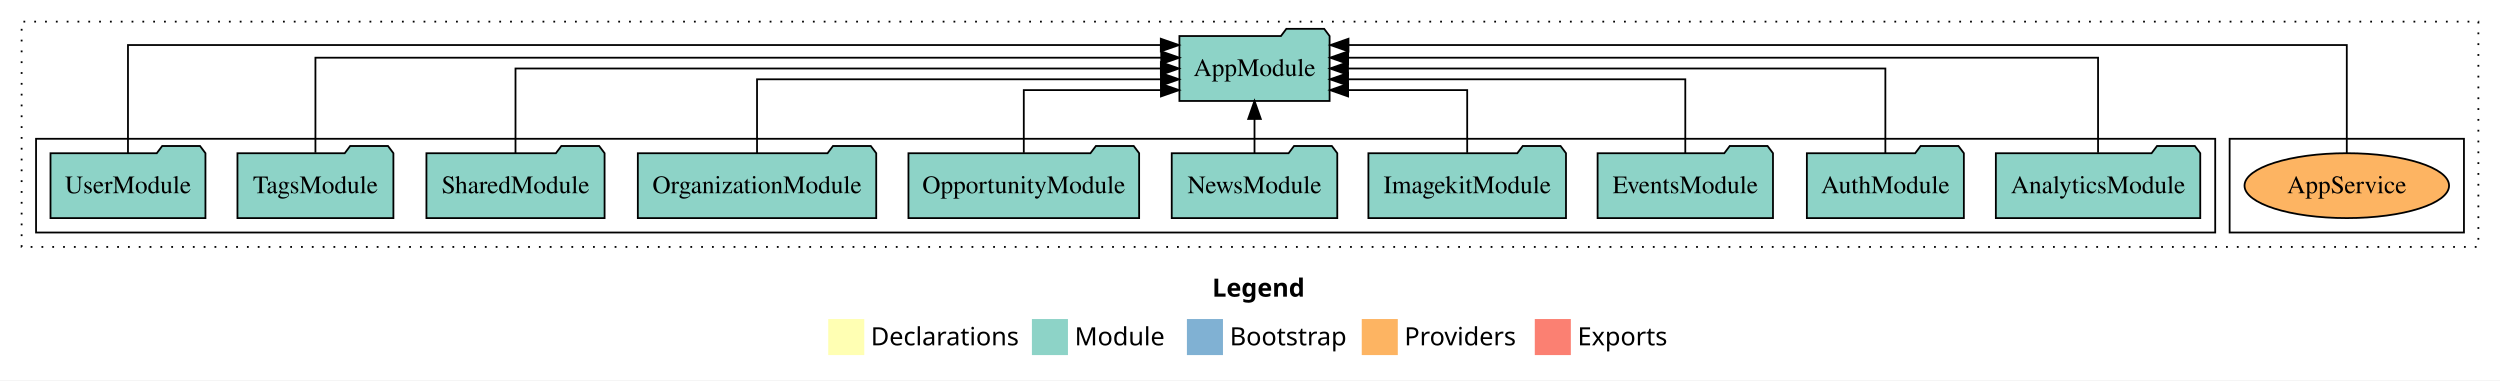
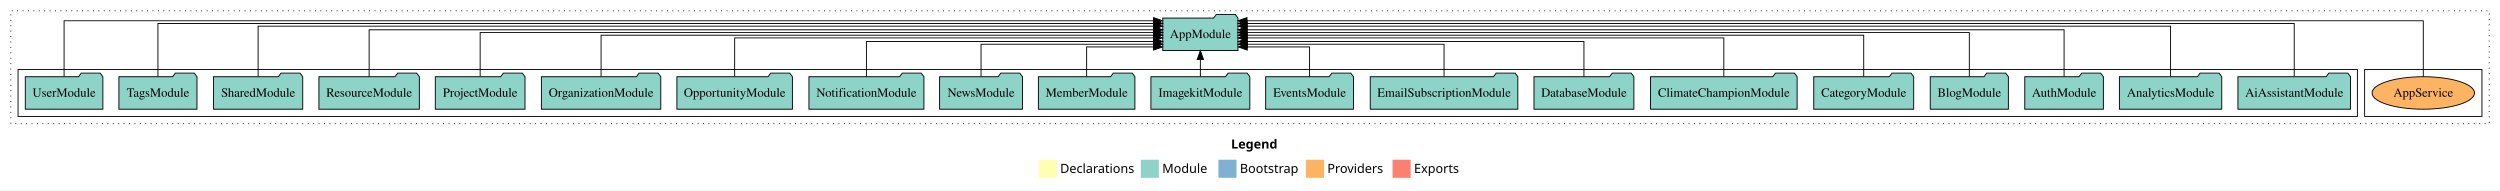
- <svg xmlns="http://www.w3.org/2000/svg" width="1387pt" height="211pt" viewBox="0.00 0.00 1387.00 211.00">
+ <svg xmlns="http://www.w3.org/2000/svg" width="2770pt" height="211pt" viewBox="0.00 0.00 2770.00 211.00">
  <g id="graph0" class="graph" transform="scale(1 1) rotate(0) translate(4 207)">
-     <polygon fill="white" stroke="transparent" points="-4,4 -4,-207 1383,-207 1383,4 -4,4" />
-     <text text-anchor="start" x="668.51" y="-42.4" font-family="Times-12" font-weight="bold" font-size="14.00">Legend</text>
-     <polygon fill="#ffffb3" stroke="transparent" points="455.5,-10 455.5,-30 475.5,-30 475.5,-10 455.5,-10" />
-     <text text-anchor="start" x="479.13" y="-15.4" font-family="Times-12" font-size="14.00">  Declarations</text>
-     <polygon fill="#8dd3c7" stroke="transparent" points="568.5,-10 568.5,-30 588.5,-30 588.5,-10 568.5,-10" />
-     <text text-anchor="start" x="592.23" y="-15.4" font-family="Times-12" font-size="14.00">  Module</text>
-     <polygon fill="#80b1d3" stroke="transparent" points="654.5,-10 654.5,-30 674.5,-30 674.5,-10 654.5,-10" />
-     <text text-anchor="start" x="678.28" y="-15.4" font-family="Times-12" font-size="14.00">  Bootstrap</text>
-     <polygon fill="#fdb462" stroke="transparent" points="751.5,-10 751.5,-30 771.5,-30 771.5,-10 751.5,-10" />
-     <text text-anchor="start" x="775.17" y="-15.4" font-family="Times-12" font-size="14.00">  Providers</text>
-     <polygon fill="#fb8072" stroke="transparent" points="847.5,-10 847.5,-30 867.5,-30 867.5,-10 847.5,-10" />
-     <text text-anchor="start" x="871.23" y="-15.4" font-family="Times-12" font-size="14.00">  Exports</text>
+     <polygon fill="white" stroke="transparent" points="-4,4 -4,-207 2766,-207 2766,4 -4,4" />
+     <text text-anchor="start" x="1360.01" y="-42.4" font-family="Times-12" font-weight="bold" font-size="14.00">Legend</text>
+     <polygon fill="#ffffb3" stroke="transparent" points="1147,-10 1147,-30 1167,-30 1167,-10 1147,-10" />
+     <text text-anchor="start" x="1170.63" y="-15.4" font-family="Times-12" font-size="14.00">  Declarations</text>
+     <polygon fill="#8dd3c7" stroke="transparent" points="1260,-10 1260,-30 1280,-30 1280,-10 1260,-10" />
+     <text text-anchor="start" x="1283.73" y="-15.4" font-family="Times-12" font-size="14.00">  Module</text>
+     <polygon fill="#80b1d3" stroke="transparent" points="1346,-10 1346,-30 1366,-30 1366,-10 1346,-10" />
+     <text text-anchor="start" x="1369.78" y="-15.4" font-family="Times-12" font-size="14.00">  Bootstrap</text>
+     <polygon fill="#fdb462" stroke="transparent" points="1443,-10 1443,-30 1463,-30 1463,-10 1443,-10" />
+     <text text-anchor="start" x="1466.67" y="-15.4" font-family="Times-12" font-size="14.00">  Providers</text>
+     <polygon fill="#fb8072" stroke="transparent" points="1539,-10 1539,-30 1559,-30 1559,-10 1539,-10" />
+     <text text-anchor="start" x="1562.73" y="-15.4" font-family="Times-12" font-size="14.00">  Exports</text>
    <g id="clust1" class="cluster">
-       <polygon fill="none" stroke="black" stroke-dasharray="1,5" points="8,-70 8,-195 1371,-195 1371,-70 8,-70" />
+       <polygon fill="none" stroke="black" stroke-dasharray="1,5" points="8,-70 8,-195 2754,-195 2754,-70 8,-70" />
    </g>
    <g id="clust6" class="cluster">
-       <polygon fill="none" stroke="black" points="1233,-78 1233,-130 1363,-130 1363,-78 1233,-78" />
+       <polygon fill="none" stroke="black" points="2616,-78 2616,-130 2746,-130 2746,-78 2616,-78" />
    </g>
    <g id="clust3" class="cluster">
-       <polygon fill="none" stroke="black" points="16,-78 16,-130 1225,-130 1225,-78 16,-78" />
+       <polygon fill="none" stroke="black" points="16,-78 16,-130 2608,-130 2608,-78 16,-78" />
    </g>
    <g id="node1" class="node">
-       <polygon fill="#8dd3c7" stroke="black" points="1216.7,-122 1213.7,-126 1192.7,-126 1189.7,-122 1103.3,-122 1103.3,-86 1216.7,-86 1216.7,-122" />
-       <text text-anchor="middle" x="1160" y="-99.8" font-family="Times,serif" font-size="14.00">AnalyticsModule</text>
+       <polygon fill="#8dd3c7" stroke="black" points="2600.37,-122 2597.37,-126 2576.37,-126 2573.37,-122 2475.63,-122 2475.63,-86 2600.37,-86 2600.37,-122" />
+       <text text-anchor="middle" x="2538" y="-99.8" font-family="Times,serif" font-size="14.00">AiAssistantModule</text>
+     </g>
+     <g id="node21" class="node">
+       <polygon fill="#8dd3c7" stroke="black" points="1367.66,-187 1364.66,-191 1343.66,-191 1340.66,-187 1284.34,-187 1284.34,-151 1367.66,-151 1367.66,-187" />
+       <text text-anchor="middle" x="1326" y="-164.8" font-family="Times,serif" font-size="14.00">AppModule</text>
+     </g>
+     <g id="edge1" class="edge">
+       <path fill="none" stroke="black" d="M2538,-122.25C2538,-145.02 2538,-181 2538,-181 2538,-181 1377.72,-181 1377.72,-181" />
+       <polygon fill="black" stroke="black" points="1377.72,-177.5 1367.72,-181 1377.72,-184.5 1377.72,-177.5" />
+     </g>
+     <g id="node2" class="node">
+       <polygon fill="#8dd3c7" stroke="black" points="2457.7,-122 2454.7,-126 2433.7,-126 2430.7,-122 2344.3,-122 2344.3,-86 2457.7,-86 2457.7,-122" />
+       <text text-anchor="middle" x="2401" y="-99.8" font-family="Times,serif" font-size="14.00">AnalyticsModule</text>
+     </g>
+     <g id="edge2" class="edge">
+       <path fill="none" stroke="black" d="M2401,-122.29C2401,-144.21 2401,-178 2401,-178 2401,-178 1377.81,-178 1377.81,-178" />
+       <polygon fill="black" stroke="black" points="1377.81,-174.5 1367.81,-178 1377.81,-181.5 1377.81,-174.5" />
+     </g>
+     <g id="node3" class="node">
+       <polygon fill="#8dd3c7" stroke="black" points="2326.55,-122 2323.55,-126 2302.55,-126 2299.55,-122 2239.45,-122 2239.45,-86 2326.55,-86 2326.55,-122" />
+       <text text-anchor="middle" x="2283" y="-99.8" font-family="Times,serif" font-size="14.00">AuthModule</text>
+     </g>
+     <g id="edge3" class="edge">
+       <path fill="none" stroke="black" d="M2283,-122.03C2283,-142.77 2283,-174 2283,-174 2283,-174 1377.74,-174 1377.74,-174" />
+       <polygon fill="black" stroke="black" points="1377.74,-170.5 1367.74,-174 1377.74,-177.5 1377.74,-170.5" />
+     </g>
+     <g id="node4" class="node">
+       <polygon fill="#8dd3c7" stroke="black" points="2221.28,-122 2218.28,-126 2197.28,-126 2194.28,-122 2134.72,-122 2134.72,-86 2221.28,-86 2221.28,-122" />
+       <text text-anchor="middle" x="2178" y="-99.8" font-family="Times,serif" font-size="14.00">BlogModule</text>
+     </g>
+     <g id="edge4" class="edge">
+       <path fill="none" stroke="black" d="M2178,-122.31C2178,-142.15 2178,-171 2178,-171 2178,-171 1377.67,-171 1377.67,-171" />
+       <polygon fill="black" stroke="black" points="1377.67,-167.5 1367.67,-171 1377.67,-174.5 1377.67,-167.5" />
+     </g>
+     <g id="node5" class="node">
+       <polygon fill="#8dd3c7" stroke="black" points="2116.37,-122 2113.37,-126 2092.37,-126 2089.37,-122 2005.63,-122 2005.63,-86 2116.37,-86 2116.37,-122" />
+       <text text-anchor="middle" x="2061" y="-99.8" font-family="Times,serif" font-size="14.00">CategoryModule</text>
+     </g>
+     <g id="edge5" class="edge">
+       <path fill="none" stroke="black" d="M2061,-122.17C2061,-141.09 2061,-168 2061,-168 2061,-168 1377.89,-168 1377.89,-168" />
+       <polygon fill="black" stroke="black" points="1377.89,-164.5 1367.89,-168 1377.89,-171.5 1377.89,-164.5" />
+     </g>
+     <g id="node6" class="node">
+       <polygon fill="#8dd3c7" stroke="black" points="1987.21,-122 1984.21,-126 1963.21,-126 1960.21,-122 1824.79,-122 1824.79,-86 1987.21,-86 1987.21,-122" />
+       <text text-anchor="middle" x="1906" y="-99.8" font-family="Times,serif" font-size="14.00">ClimateChampionModule</text>
+     </g>
+     <g id="edge6" class="edge">
+       <path fill="none" stroke="black" d="M1906,-122.3C1906,-140.27 1906,-165 1906,-165 1906,-165 1377.71,-165 1377.71,-165" />
+       <polygon fill="black" stroke="black" points="1377.71,-161.5 1367.71,-165 1377.71,-168.5 1377.71,-161.5" />
+     </g>
+     <g id="node7" class="node">
+       <polygon fill="#8dd3c7" stroke="black" points="1806.35,-122 1803.35,-126 1782.35,-126 1779.35,-122 1695.65,-122 1695.65,-86 1806.35,-86 1806.35,-122" />
+       <text text-anchor="middle" x="1751" y="-99.8" font-family="Times,serif" font-size="14.00">DatabaseModule</text>
+     </g>
+     <g id="edge7" class="edge">
+       <path fill="none" stroke="black" d="M1751,-122.04C1751,-138.73 1751,-161 1751,-161 1751,-161 1377.91,-161 1377.91,-161" />
+       <polygon fill="black" stroke="black" points="1377.91,-157.5 1367.91,-161 1377.91,-164.5 1377.91,-157.5" />
+     </g>
+     <g id="node8" class="node">
+       <polygon fill="#8dd3c7" stroke="black" points="1677.76,-122 1674.76,-126 1653.76,-126 1650.76,-122 1514.24,-122 1514.24,-86 1677.76,-86 1677.76,-122" />
+       <text text-anchor="middle" x="1596" y="-99.8" font-family="Times,serif" font-size="14.00">EmailSubscriptionModule</text>
+     </g>
+     <g id="edge8" class="edge">
+       <path fill="none" stroke="black" d="M1596,-122.28C1596,-137.95 1596,-158 1596,-158 1596,-158 1377.89,-158 1377.89,-158" />
+       <polygon fill="black" stroke="black" points="1377.89,-154.5 1367.89,-158 1377.89,-161.5 1377.89,-154.5" />
+     </g>
+     <g id="node9" class="node">
+       <polygon fill="#8dd3c7" stroke="black" points="1495.65,-122 1492.65,-126 1471.65,-126 1468.65,-122 1398.35,-122 1398.35,-86 1495.65,-86 1495.65,-122" />
+       <text text-anchor="middle" x="1447" y="-99.8" font-family="Times,serif" font-size="14.00">EventsModule</text>
+     </g>
+     <g id="edge9" class="edge">
+       <path fill="none" stroke="black" d="M1447,-122.12C1447,-136.78 1447,-155 1447,-155 1447,-155 1377.98,-155 1377.98,-155" />
+       <polygon fill="black" stroke="black" points="1377.98,-151.5 1367.98,-155 1377.98,-158.5 1377.98,-151.5" />
+     </g>
+     <g id="node10" class="node">
+       <polygon fill="#8dd3c7" stroke="black" points="1380.81,-122 1377.81,-126 1356.81,-126 1353.81,-122 1271.19,-122 1271.19,-86 1380.81,-86 1380.81,-122" />
+       <text text-anchor="middle" x="1326" y="-99.8" font-family="Times,serif" font-size="14.00">ImagekitModule</text>
+     </g>
+     <g id="edge10" class="edge">
+       <path fill="none" stroke="black" d="M1326,-122.11C1326,-122.11 1326,-140.99 1326,-140.99" />
+       <polygon fill="black" stroke="black" points="1322.5,-140.99 1326,-150.99 1329.5,-140.99 1322.5,-140.99" />
    </g>
    <g id="node11" class="node">
-       <polygon fill="#8dd3c7" stroke="black" points="733.66,-187 730.66,-191 709.66,-191 706.66,-187 650.34,-187 650.34,-151 733.66,-151 733.66,-187" />
-       <text text-anchor="middle" x="692" y="-164.8" font-family="Times,serif" font-size="14.00">AppModule</text>
+       <polygon fill="#8dd3c7" stroke="black" points="1253.47,-122 1250.47,-126 1229.47,-126 1226.47,-122 1146.53,-122 1146.53,-86 1253.47,-86 1253.47,-122" />
+       <text text-anchor="middle" x="1200" y="-99.8" font-family="Times,serif" font-size="14.00">MemberModule</text>
    </g>
-     <g id="edge1" class="edge">
-       <path fill="none" stroke="black" d="M1160,-122.28C1160,-143.32 1160,-175 1160,-175 1160,-175 743.94,-175 743.94,-175" />
-       <polygon fill="black" stroke="black" points="743.94,-171.5 733.94,-175 743.94,-178.5 743.94,-171.5" />
+     <g id="edge11" class="edge">
+       <path fill="none" stroke="black" d="M1200,-122.12C1200,-136.78 1200,-155 1200,-155 1200,-155 1274.04,-155 1274.04,-155" />
+       <polygon fill="black" stroke="black" points="1274.04,-158.5 1284.04,-155 1274.04,-151.5 1274.04,-158.5" />
    </g>
-     <g id="node2" class="node">
-       <polygon fill="#8dd3c7" stroke="black" points="1085.55,-122 1082.55,-126 1061.55,-126 1058.55,-122 998.45,-122 998.45,-86 1085.55,-86 1085.55,-122" />
-       <text text-anchor="middle" x="1042" y="-99.8" font-family="Times,serif" font-size="14.00">AuthModule</text>
+     <g id="node12" class="node">
+       <polygon fill="#8dd3c7" stroke="black" points="1128.92,-122 1125.92,-126 1104.92,-126 1101.92,-122 1037.08,-122 1037.08,-86 1128.92,-86 1128.92,-122" />
+       <text text-anchor="middle" x="1083" y="-99.8" font-family="Times,serif" font-size="14.00">NewsModule</text>
    </g>
-     <g id="edge2" class="edge">
-       <path fill="none" stroke="black" d="M1042,-122.11C1042,-141.34 1042,-169 1042,-169 1042,-169 743.87,-169 743.87,-169" />
-       <polygon fill="black" stroke="black" points="743.87,-165.5 733.87,-169 743.87,-172.5 743.87,-165.5" />
+     <g id="edge12" class="edge">
+       <path fill="none" stroke="black" d="M1083,-122.28C1083,-137.95 1083,-158 1083,-158 1083,-158 1274.23,-158 1274.23,-158" />
+       <polygon fill="black" stroke="black" points="1274.23,-161.5 1284.23,-158 1274.23,-154.5 1274.23,-161.5" />
    </g>
-     <g id="node3" class="node">
-       <polygon fill="#8dd3c7" stroke="black" points="979.65,-122 976.65,-126 955.65,-126 952.65,-122 882.35,-122 882.35,-86 979.65,-86 979.65,-122" />
-       <text text-anchor="middle" x="931" y="-99.8" font-family="Times,serif" font-size="14.00">EventsModule</text>
+     <g id="node13" class="node">
+       <polygon fill="#8dd3c7" stroke="black" points="1019.7,-122 1016.7,-126 995.7,-126 992.7,-122 892.3,-122 892.3,-86 1019.7,-86 1019.7,-122" />
+       <text text-anchor="middle" x="956" y="-99.8" font-family="Times,serif" font-size="14.00">NotificationModule</text>
    </g>
-     <g id="edge3" class="edge">
-       <path fill="none" stroke="black" d="M931,-122.02C931,-139.37 931,-163 931,-163 931,-163 743.9,-163 743.9,-163" />
-       <polygon fill="black" stroke="black" points="743.9,-159.5 733.9,-163 743.9,-166.5 743.9,-159.5" />
+     <g id="edge13" class="edge">
+       <path fill="none" stroke="black" d="M956,-122.04C956,-138.73 956,-161 956,-161 956,-161 1274.28,-161 1274.28,-161" />
+       <polygon fill="black" stroke="black" points="1274.28,-164.5 1284.28,-161 1274.28,-157.5 1274.28,-164.5" />
    </g>
-     <g id="node4" class="node">
-       <polygon fill="#8dd3c7" stroke="black" points="864.81,-122 861.81,-126 840.81,-126 837.81,-122 755.19,-122 755.19,-86 864.81,-86 864.81,-122" />
-       <text text-anchor="middle" x="810" y="-99.8" font-family="Times,serif" font-size="14.00">ImagekitModule</text>
+     <g id="node14" class="node">
+       <polygon fill="#8dd3c7" stroke="black" points="873.99,-122 870.99,-126 849.99,-126 846.99,-122 746.01,-122 746.01,-86 873.99,-86 873.99,-122" />
+       <text text-anchor="middle" x="810" y="-99.8" font-family="Times,serif" font-size="14.00">OpportunityModule</text>
    </g>
-     <g id="edge4" class="edge">
-       <path fill="none" stroke="black" d="M810,-122.24C810,-137.57 810,-157 810,-157 810,-157 743.93,-157 743.93,-157" />
-       <polygon fill="black" stroke="black" points="743.93,-153.5 733.93,-157 743.93,-160.5 743.93,-153.5" />
+     <g id="edge14" class="edge">
+       <path fill="none" stroke="black" d="M810,-122.3C810,-140.27 810,-165 810,-165 810,-165 1274.21,-165 1274.21,-165" />
+       <polygon fill="black" stroke="black" points="1274.21,-168.5 1284.21,-165 1274.21,-161.5 1274.21,-168.5" />
    </g>
-     <g id="node5" class="node">
-       <polygon fill="#8dd3c7" stroke="black" points="737.92,-122 734.92,-126 713.92,-126 710.92,-122 646.08,-122 646.08,-86 737.92,-86 737.92,-122" />
-       <text text-anchor="middle" x="692" y="-99.8" font-family="Times,serif" font-size="14.00">NewsModule</text>
+     <g id="node15" class="node">
+       <polygon fill="#8dd3c7" stroke="black" points="728.13,-122 725.13,-126 704.13,-126 701.13,-122 595.87,-122 595.87,-86 728.13,-86 728.13,-122" />
+       <text text-anchor="middle" x="662" y="-99.8" font-family="Times,serif" font-size="14.00">OrganizationModule</text>
    </g>
-     <g id="edge5" class="edge">
-       <path fill="none" stroke="black" d="M692,-122.11C692,-122.11 692,-140.99 692,-140.99" />
-       <polygon fill="black" stroke="black" points="688.5,-140.99 692,-150.99 695.5,-140.99 688.5,-140.99" />
+     <g id="edge15" class="edge">
+       <path fill="none" stroke="black" d="M662,-122.17C662,-141.09 662,-168 662,-168 662,-168 1274.21,-168 1274.21,-168" />
+       <polygon fill="black" stroke="black" points="1274.21,-171.5 1284.21,-168 1274.21,-164.5 1274.21,-171.5" />
    </g>
-     <g id="node6" class="node">
-       <polygon fill="#8dd3c7" stroke="black" points="627.99,-122 624.99,-126 603.99,-126 600.99,-122 500.01,-122 500.01,-86 627.99,-86 627.99,-122" />
-       <text text-anchor="middle" x="564" y="-99.8" font-family="Times,serif" font-size="14.00">OpportunityModule</text>
+     <g id="node16" class="node">
+       <polygon fill="#8dd3c7" stroke="black" points="577.7,-122 574.7,-126 553.7,-126 550.7,-122 478.3,-122 478.3,-86 577.7,-86 577.7,-122" />
+       <text text-anchor="middle" x="528" y="-99.8" font-family="Times,serif" font-size="14.00">ProjectModule</text>
    </g>
-     <g id="edge6" class="edge">
-       <path fill="none" stroke="black" d="M564,-122.24C564,-137.57 564,-157 564,-157 564,-157 640.09,-157 640.09,-157" />
-       <polygon fill="black" stroke="black" points="640.09,-160.5 650.09,-157 640.09,-153.5 640.09,-160.5" />
+     <g id="edge16" class="edge">
+       <path fill="none" stroke="black" d="M528,-122.31C528,-142.15 528,-171 528,-171 528,-171 1274.22,-171 1274.22,-171" />
+       <polygon fill="black" stroke="black" points="1274.22,-174.5 1284.22,-171 1274.22,-167.5 1274.22,-174.5" />
    </g>
-     <g id="node7" class="node">
-       <polygon fill="#8dd3c7" stroke="black" points="482.13,-122 479.13,-126 458.13,-126 455.13,-122 349.87,-122 349.87,-86 482.13,-86 482.13,-122" />
-       <text text-anchor="middle" x="416" y="-99.8" font-family="Times,serif" font-size="14.00">OrganizationModule</text>
+     <g id="node17" class="node">
+       <polygon fill="#8dd3c7" stroke="black" points="460.64,-122 457.64,-126 436.64,-126 433.64,-122 349.36,-122 349.36,-86 460.64,-86 460.64,-122" />
+       <text text-anchor="middle" x="405" y="-99.8" font-family="Times,serif" font-size="14.00">ResourceModule</text>
    </g>
-     <g id="edge7" class="edge">
-       <path fill="none" stroke="black" d="M416,-122.02C416,-139.37 416,-163 416,-163 416,-163 640.08,-163 640.08,-163" />
-       <polygon fill="black" stroke="black" points="640.08,-166.5 650.08,-163 640.08,-159.5 640.08,-166.5" />
+     <g id="edge17" class="edge">
+       <path fill="none" stroke="black" d="M405,-122.03C405,-142.77 405,-174 405,-174 405,-174 1274.34,-174 1274.34,-174" />
+       <polygon fill="black" stroke="black" points="1274.34,-177.5 1284.34,-174 1274.34,-170.5 1274.34,-177.5" />
    </g>
-     <g id="node8" class="node">
+     <g id="node18" class="node">
      <polygon fill="#8dd3c7" stroke="black" points="331.42,-122 328.42,-126 307.42,-126 304.42,-122 232.58,-122 232.58,-86 331.42,-86 331.42,-122" />
      <text text-anchor="middle" x="282" y="-99.8" font-family="Times,serif" font-size="14.00">SharedModule</text>
    </g>
-     <g id="edge8" class="edge">
-       <path fill="none" stroke="black" d="M282,-122.11C282,-141.34 282,-169 282,-169 282,-169 640.05,-169 640.05,-169" />
-       <polygon fill="black" stroke="black" points="640.05,-172.5 650.05,-169 640.05,-165.5 640.05,-172.5" />
+     <g id="edge18" class="edge">
+       <path fill="none" stroke="black" d="M282,-122.29C282,-144.21 282,-178 282,-178 282,-178 1274.11,-178 1274.11,-178" />
+       <polygon fill="black" stroke="black" points="1274.11,-181.5 1284.11,-178 1274.11,-174.5 1274.11,-181.5" />
    </g>
-     <g id="node9" class="node">
+     <g id="node19" class="node">
      <polygon fill="#8dd3c7" stroke="black" points="214.26,-122 211.26,-126 190.26,-126 187.26,-122 127.74,-122 127.74,-86 214.26,-86 214.26,-122" />
      <text text-anchor="middle" x="171" y="-99.8" font-family="Times,serif" font-size="14.00">TagsModule</text>
    </g>
-     <g id="edge9" class="edge">
-       <path fill="none" stroke="black" d="M171,-122.28C171,-143.32 171,-175 171,-175 171,-175 640.25,-175 640.25,-175" />
-       <polygon fill="black" stroke="black" points="640.25,-178.5 650.25,-175 640.25,-171.5 640.25,-178.5" />
+     <g id="edge19" class="edge">
+       <path fill="none" stroke="black" d="M171,-122.25C171,-145.02 171,-181 171,-181 171,-181 1274.21,-181 1274.21,-181" />
+       <polygon fill="black" stroke="black" points="1274.21,-184.5 1284.21,-181 1274.21,-177.5 1274.21,-184.5" />
    </g>
-     <g id="node10" class="node">
+     <g id="node20" class="node">
      <polygon fill="#8dd3c7" stroke="black" points="109.98,-122 106.98,-126 85.98,-126 82.98,-122 24.02,-122 24.02,-86 109.98,-86 109.98,-122" />
      <text text-anchor="middle" x="67" y="-99.8" font-family="Times,serif" font-size="14.00">UserModule</text>
    </g>
-     <g id="edge10" class="edge">
-       <path fill="none" stroke="black" d="M67,-122.09C67,-145.13 67,-182 67,-182 67,-182 640.02,-182 640.02,-182" />
-       <polygon fill="black" stroke="black" points="640.02,-185.5 650.02,-182 640.02,-178.5 640.02,-185.5" />
+     <g id="edge20" class="edge">
+       <path fill="none" stroke="black" d="M67,-122.15C67,-145.76 67,-184 67,-184 67,-184 1274.11,-184 1274.11,-184" />
+       <polygon fill="black" stroke="black" points="1274.11,-187.5 1284.11,-184 1274.11,-180.5 1274.11,-187.5" />
    </g>
-     <g id="node12" class="node">
-       <ellipse fill="#fdb462" stroke="black" cx="1298" cy="-104" rx="56.74" ry="18" />
-       <text text-anchor="middle" x="1298" y="-99.8" font-family="Times,serif" font-size="14.00">AppService</text>
+     <g id="node22" class="node">
+       <ellipse fill="#fdb462" stroke="black" cx="2681" cy="-104" rx="56.74" ry="18" />
+       <text text-anchor="middle" x="2681" y="-99.8" font-family="Times,serif" font-size="14.00">AppService</text>
    </g>
-     <g id="edge11" class="edge">
-       <path fill="none" stroke="black" d="M1298,-122.09C1298,-145.13 1298,-182 1298,-182 1298,-182 744.13,-182 744.13,-182" />
-       <polygon fill="black" stroke="black" points="744.13,-178.5 734.13,-182 744.13,-185.5 744.13,-178.5" />
+     <g id="edge21" class="edge">
+       <path fill="none" stroke="black" d="M2681,-122.15C2681,-145.76 2681,-184 2681,-184 2681,-184 1377.66,-184 1377.66,-184" />
+       <polygon fill="black" stroke="black" points="1377.66,-180.5 1367.66,-184 1377.66,-187.5 1377.66,-180.5" />
    </g>
  </g>
</svg>
